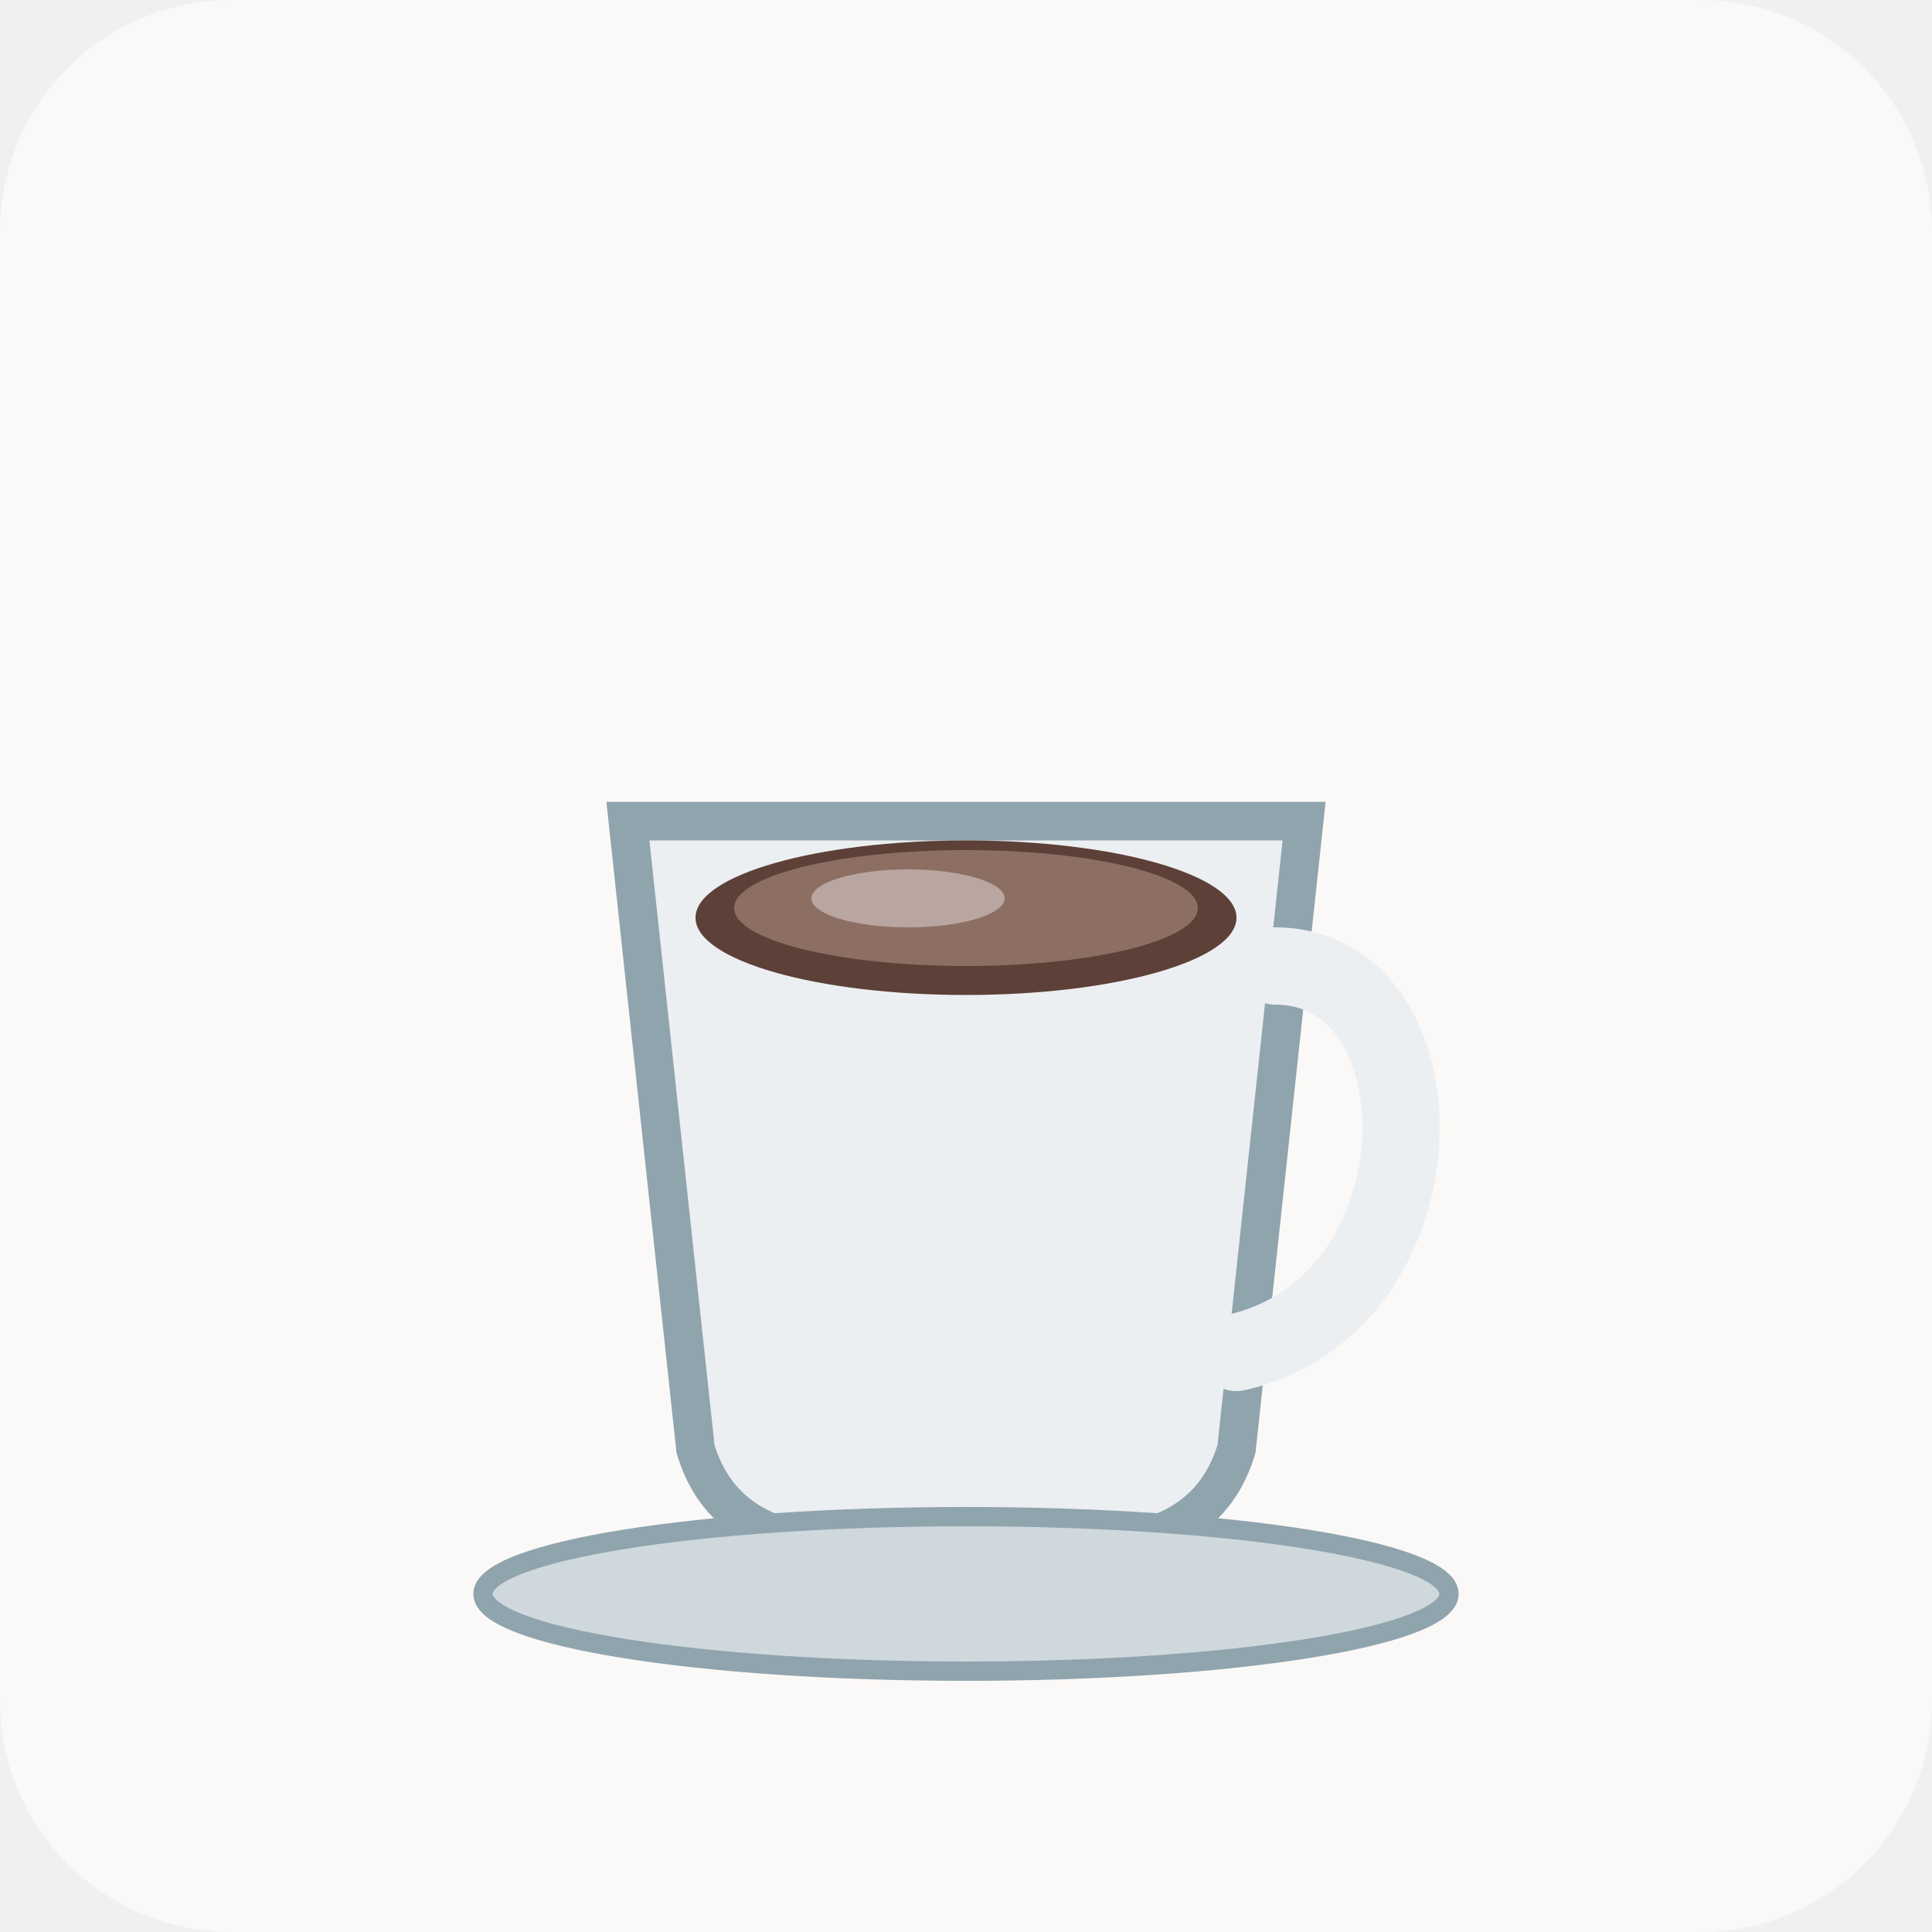
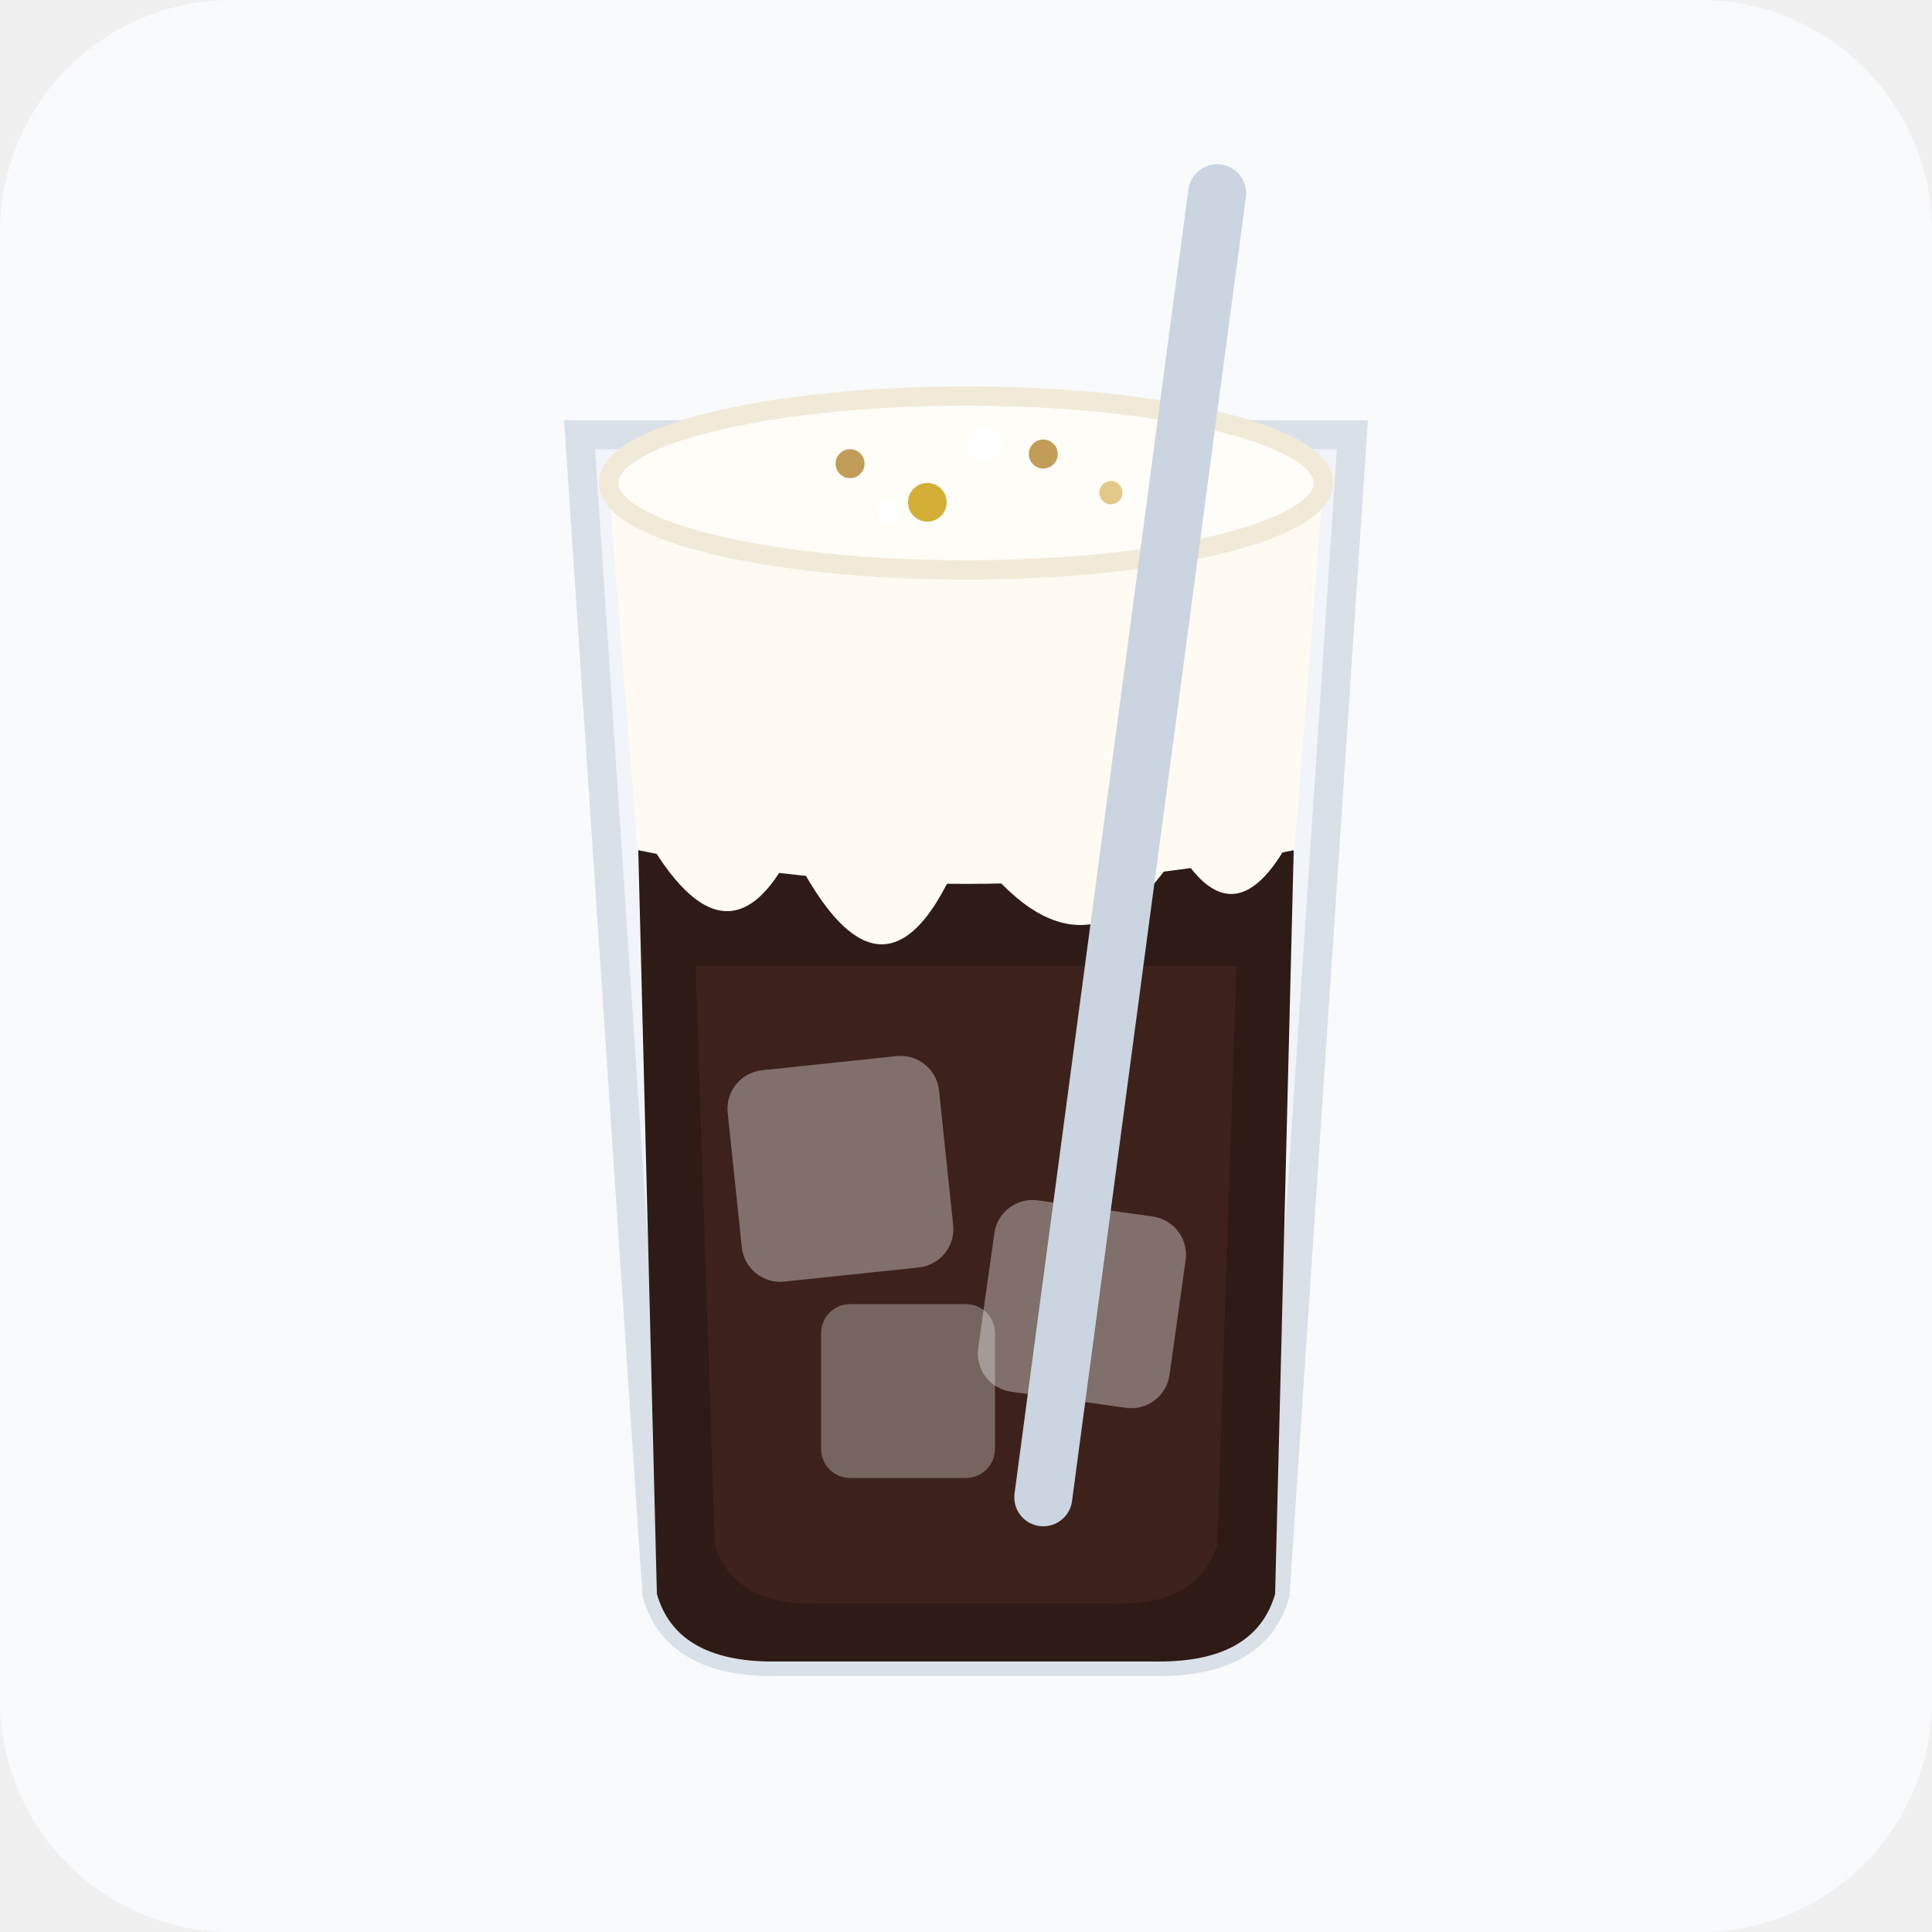
<svg xmlns="http://www.w3.org/2000/svg" viewBox="0 0 200 200" width="100%" height="100%">
-   <rect width="200" height="200" rx="24" fill="#FBF9F7" />
-   <path d="M65 85 L72 150 Q75 160 88 160 L112 160 Q125 160 128 150 L135 85 Z" fill="#ECEFF1" stroke="#90A4AE" stroke-width="4" />
-   <ellipse cx="100" cy="165" rx="50" ry="8" fill="#CFD8DC" stroke="#90A4AE" stroke-width="2" />
-   <ellipse cx="100" cy="95" rx="28" ry="8" fill="#5D4037" />
-   <ellipse cx="100" cy="94" rx="24" ry="6" fill="#8D6E63" />
-   <ellipse cx="94" cy="93" rx="10" ry="3" fill="#D7CCC8" opacity="0.6" />
-   <path d="M132 100 C150 100 150 135 128 140" fill="none" stroke="#ECEFF1" stroke-width="8" stroke-linecap="round" />
+   <rect width="200" height="200" rx="24" fill="#F8FAFC" />
+   <path d="M60 45 L68 165 Q70 172 80 172 L120 172 Q130 172 132 165 L140 45 Z" fill="#E2E8F0" opacity="0.3" stroke="#94A3B8" stroke-width="3" />
+   <path d="M66 85 L68 165 Q70 172 80 172 L120 172 Q130 172 132 165 L134 85 Z" fill="#2E1B15" />
+   <path d="M72 100 L74 160 Q76 166 84 166 L116 166 Q124 166 126 160 L128 100 Z" fill="#42251D" opacity="0.7" />
+   <rect x="76" y="110" width="22" height="22" rx="4" fill="#FFFFFF" opacity="0.35" transform="rotate(-6 87 121)" />
+   <rect x="102" y="125" width="20" height="20" rx="4" fill="#FFFFFF" opacity="0.35" transform="rotate(8 112 135)" />
+   <rect x="85" y="135" width="18" height="18" rx="3" fill="#FFFFFF" opacity="0.3" />
+   <path d="M63 50 L66 88 Q100 95 134 88 L137 50 Z" fill="#FFFBF2" />
+   <path d="M66 85 Q75 102 82 88 Q92 108 100 87 Q112 104 122 88 Q128 98 134 86" fill="#FFFBF2" />
+   <ellipse cx="100" cy="50" rx="37" ry="9" fill="#FFFDF8" stroke="#F1EAD8" stroke-width="2" />
+   <circle cx="88" cy="48" r="1.5" fill="#C29D59" />
+   <circle cx="96" cy="52" r="2" fill="#D4AF37" />
+   <circle cx="108" cy="47" r="1.5" fill="#C29D59" />
+   <circle cx="115" cy="51" r="1.2" fill="#E2C98A" />
+   <circle cx="102" cy="46" r="1.8" fill="#FFFFFF" />
+   <circle cx="92" cy="53" r="1.2" fill="#FFFFFF" />
+   <line x1="126" y1="20" x2="108" y2="155" stroke="#CBD5E1" stroke-width="6" stroke-linecap="round" />
</svg>
